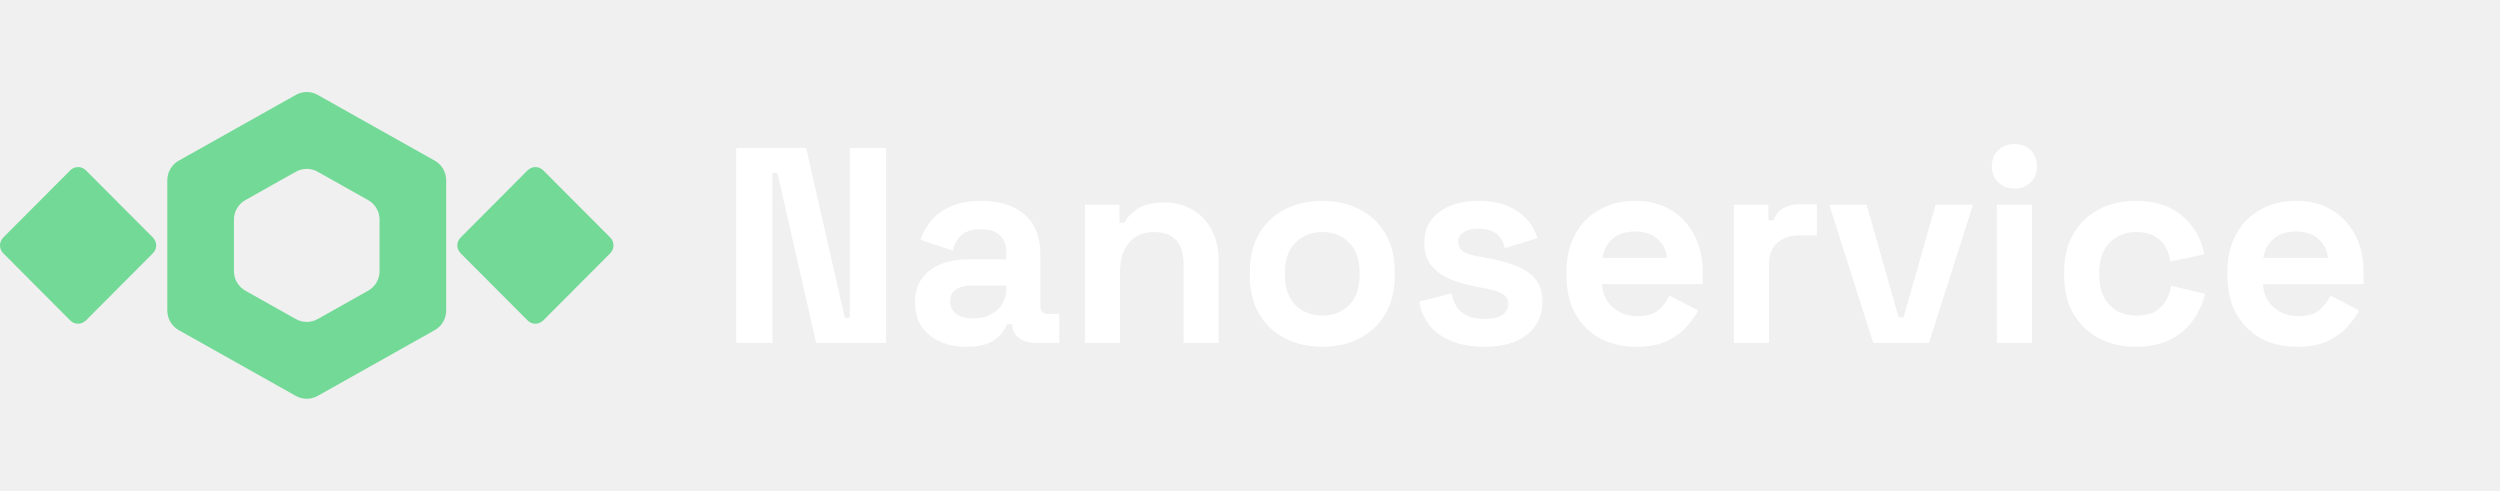
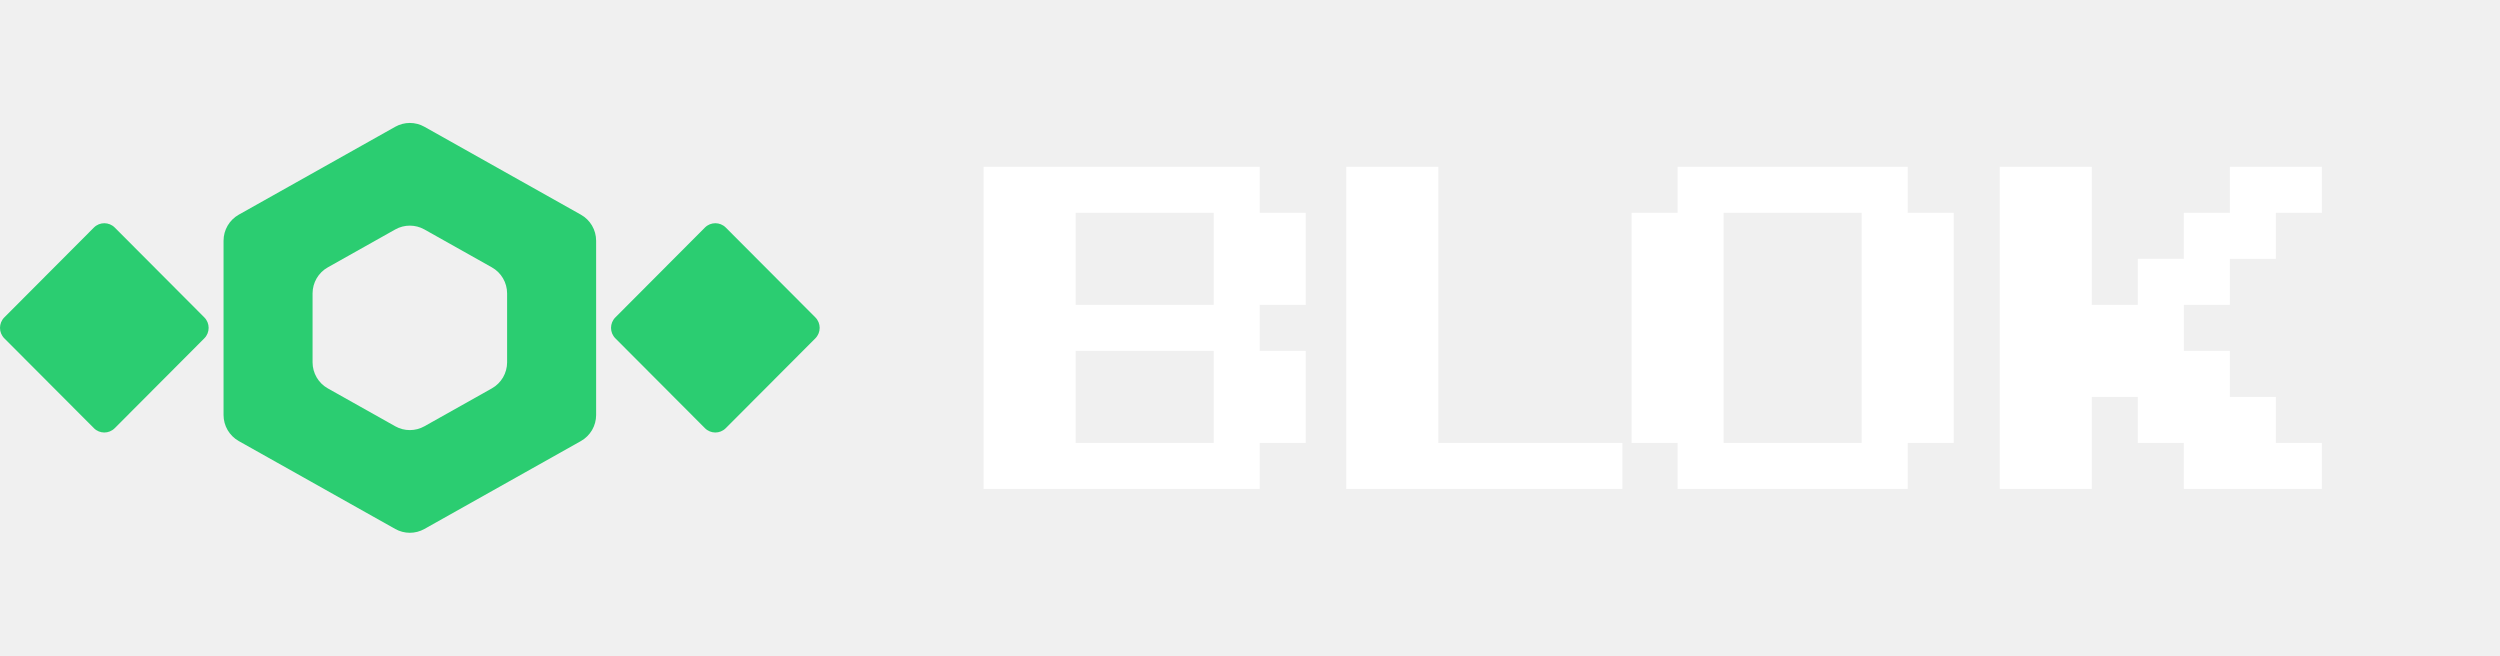
- <svg xmlns="http://www.w3.org/2000/svg" width="163" height="32" viewBox="0 0 163 32" fill="none">
-   <path d="M4.583 11.104C4.863 10.823 5.318 10.823 5.599 11.104L9.971 15.49C10.252 15.772 10.252 16.228 9.971 16.51L5.599 20.895C5.318 21.177 4.863 21.177 4.583 20.895L0.21 16.51C-0.07 16.228 -0.07 15.772 0.21 15.49L4.583 11.104Z" fill="#73D997" />
-   <path fill-rule="evenodd" clip-rule="evenodd" d="M20.711 11.197C20.269 10.949 19.731 10.949 19.289 11.197L15.997 13.047C15.537 13.305 15.253 13.792 15.253 14.32V17.68C15.253 18.208 15.537 18.695 15.997 18.953L19.289 20.803C19.731 21.051 20.269 21.051 20.711 20.803L24.003 18.953C24.463 18.695 24.747 18.208 24.747 17.68V14.32C24.747 13.792 24.463 13.305 24.003 13.047L20.711 11.197ZM29.091 11.749C29.091 11.22 28.806 10.734 28.347 10.476L20.711 6.186C20.269 5.938 19.731 5.938 19.289 6.186L11.653 10.476C11.194 10.734 10.909 11.22 10.909 11.749V20.251C10.909 20.779 11.194 21.266 11.653 21.524L19.289 25.814C19.731 26.062 20.269 26.062 20.711 25.814L28.347 21.524C28.806 21.266 29.091 20.779 29.091 20.251V11.749Z" fill="#73D997" />
-   <path d="M34.401 11.104C34.682 10.823 35.136 10.823 35.417 11.104L39.79 15.49C40.07 15.772 40.07 16.228 39.79 16.51L35.417 20.895C35.136 21.177 34.682 21.177 34.401 20.895L30.029 16.51C29.748 16.228 29.748 15.772 30.029 15.49L34.401 11.104Z" fill="#73D997" />
-   <path d="M149.764 22.61C148.869 22.61 148.076 22.422 147.386 22.047C146.708 21.66 146.175 21.121 145.788 20.431C145.412 19.729 145.225 18.905 145.225 17.961V17.743C145.225 16.799 145.412 15.982 145.788 15.292C146.163 14.59 146.689 14.051 147.367 13.676C148.045 13.288 148.832 13.095 149.728 13.095C150.612 13.095 151.381 13.294 152.034 13.694C152.688 14.081 153.196 14.626 153.56 15.328C153.923 16.018 154.104 16.823 154.104 17.743V18.524H147.549C147.573 19.142 147.803 19.644 148.239 20.031C148.675 20.419 149.208 20.612 149.837 20.612C150.479 20.612 150.951 20.473 151.253 20.195C151.556 19.916 151.786 19.608 151.944 19.269L153.814 20.249C153.644 20.564 153.396 20.909 153.069 21.284C152.755 21.648 152.331 21.962 151.798 22.229C151.266 22.483 150.588 22.61 149.764 22.61ZM147.567 16.817H151.78C151.732 16.297 151.52 15.879 151.145 15.564C150.781 15.249 150.303 15.092 149.71 15.092C149.093 15.092 148.602 15.249 148.239 15.564C147.876 15.879 147.652 16.297 147.567 16.817Z" fill="white" />
-   <path d="M139.252 22.61C138.38 22.61 137.587 22.428 136.873 22.065C136.171 21.702 135.614 21.175 135.202 20.485C134.791 19.795 134.585 18.96 134.585 17.979V17.725C134.585 16.744 134.791 15.909 135.202 15.219C135.614 14.529 136.171 14.002 136.873 13.639C137.587 13.276 138.38 13.095 139.252 13.095C140.111 13.095 140.85 13.246 141.467 13.549C142.085 13.851 142.581 14.269 142.956 14.802C143.344 15.322 143.598 15.915 143.719 16.581L141.504 17.053C141.455 16.69 141.346 16.363 141.177 16.073C141.007 15.782 140.765 15.552 140.45 15.383C140.148 15.213 139.766 15.128 139.306 15.128C138.846 15.128 138.429 15.231 138.053 15.437C137.69 15.631 137.4 15.927 137.182 16.327C136.976 16.714 136.873 17.192 136.873 17.762V17.943C136.873 18.512 136.976 18.996 137.182 19.396C137.4 19.783 137.69 20.08 138.053 20.286C138.429 20.479 138.846 20.576 139.306 20.576C139.996 20.576 140.517 20.401 140.868 20.049C141.231 19.686 141.461 19.214 141.558 18.633L143.774 19.16C143.616 19.801 143.344 20.389 142.956 20.921C142.581 21.442 142.085 21.853 141.467 22.156C140.85 22.459 140.111 22.61 139.252 22.61Z" fill="white" />
-   <path d="M130.197 22.356V13.349H132.485V22.356H130.197ZM131.341 12.296C130.929 12.296 130.578 12.162 130.288 11.896C130.009 11.63 129.87 11.279 129.87 10.843C129.87 10.407 130.009 10.056 130.288 9.79C130.578 9.523 130.929 9.39 131.341 9.39C131.765 9.39 132.116 9.523 132.394 9.79C132.673 10.056 132.812 10.407 132.812 10.843C132.812 11.279 132.673 11.63 132.394 11.896C132.116 12.162 131.765 12.296 131.341 12.296Z" fill="white" />
-   <path d="M122.137 22.356L119.268 13.349H121.701L123.789 20.685H124.116L126.204 13.349H128.638L125.769 22.356H122.137Z" fill="white" />
-   <path d="M113.049 22.356V13.349H115.301V14.366H115.627C115.761 14.002 115.979 13.736 116.281 13.567C116.596 13.397 116.959 13.312 117.371 13.312H118.46V15.346H117.334C116.753 15.346 116.275 15.504 115.9 15.818C115.525 16.121 115.337 16.593 115.337 17.235V22.356H113.049Z" fill="white" />
-   <path d="M106.672 22.61C105.776 22.61 104.983 22.422 104.293 22.047C103.615 21.66 103.082 21.121 102.695 20.431C102.319 19.729 102.132 18.905 102.132 17.961V17.743C102.132 16.799 102.319 15.982 102.695 15.292C103.07 14.59 103.597 14.051 104.275 13.676C104.953 13.288 105.739 13.095 106.635 13.095C107.519 13.095 108.288 13.294 108.942 13.694C109.595 14.081 110.104 14.626 110.467 15.328C110.83 16.018 111.012 16.823 111.012 17.743V18.524H104.456C104.48 19.142 104.71 19.644 105.146 20.031C105.582 20.419 106.115 20.612 106.744 20.612C107.386 20.612 107.858 20.473 108.161 20.195C108.463 19.916 108.693 19.608 108.851 19.269L110.721 20.249C110.552 20.564 110.303 20.909 109.977 21.284C109.662 21.648 109.238 21.962 108.705 22.229C108.173 22.483 107.495 22.61 106.672 22.61ZM104.474 16.817H108.687C108.639 16.297 108.427 15.879 108.052 15.564C107.689 15.249 107.21 15.092 106.617 15.092C106 15.092 105.509 15.249 105.146 15.564C104.783 15.879 104.559 16.297 104.474 16.817Z" fill="white" />
-   <path d="M96.785 22.61C95.611 22.61 94.649 22.356 93.898 21.847C93.147 21.339 92.694 20.612 92.536 19.668L94.643 19.123C94.727 19.547 94.867 19.88 95.06 20.122C95.266 20.364 95.514 20.54 95.805 20.649C96.107 20.746 96.434 20.794 96.785 20.794C97.318 20.794 97.712 20.703 97.966 20.522C98.22 20.328 98.347 20.092 98.347 19.813C98.347 19.535 98.226 19.323 97.984 19.178C97.742 19.02 97.354 18.893 96.822 18.797L96.313 18.706C95.684 18.585 95.109 18.421 94.588 18.215C94.068 17.997 93.65 17.701 93.335 17.326C93.02 16.95 92.863 16.466 92.863 15.873C92.863 14.977 93.19 14.293 93.844 13.821C94.497 13.337 95.357 13.095 96.422 13.095C97.427 13.095 98.262 13.319 98.928 13.766C99.594 14.214 100.03 14.802 100.236 15.528L98.111 16.182C98.014 15.722 97.814 15.395 97.512 15.201C97.221 15.007 96.858 14.911 96.422 14.911C95.986 14.911 95.653 14.989 95.423 15.146C95.193 15.292 95.078 15.498 95.078 15.764C95.078 16.055 95.2 16.272 95.442 16.418C95.684 16.551 96.011 16.654 96.422 16.726L96.931 16.817C97.609 16.938 98.22 17.102 98.765 17.308C99.322 17.501 99.757 17.786 100.072 18.161C100.399 18.524 100.562 19.02 100.562 19.65C100.562 20.594 100.217 21.327 99.527 21.847C98.85 22.356 97.936 22.61 96.785 22.61Z" fill="white" />
-   <path d="M86.212 22.61C85.316 22.61 84.511 22.428 83.796 22.065C83.082 21.702 82.519 21.175 82.108 20.485C81.696 19.795 81.49 18.966 81.49 17.997V17.707C81.49 16.738 81.696 15.909 82.108 15.219C82.519 14.529 83.082 14.002 83.796 13.639C84.511 13.276 85.316 13.095 86.212 13.095C87.108 13.095 87.912 13.276 88.627 13.639C89.341 14.002 89.904 14.529 90.316 15.219C90.727 15.909 90.933 16.738 90.933 17.707V17.997C90.933 18.966 90.727 19.795 90.316 20.485C89.904 21.175 89.341 21.702 88.627 22.065C87.912 22.428 87.108 22.61 86.212 22.61ZM86.212 20.576C86.914 20.576 87.495 20.352 87.955 19.904C88.415 19.444 88.645 18.791 88.645 17.943V17.762C88.645 16.914 88.415 16.266 87.955 15.818C87.507 15.358 86.926 15.128 86.212 15.128C85.51 15.128 84.928 15.358 84.468 15.818C84.008 16.266 83.778 16.914 83.778 17.762V17.943C83.778 18.791 84.008 19.444 84.468 19.904C84.928 20.352 85.51 20.576 86.212 20.576Z" fill="white" />
-   <path d="M70.736 22.356V13.349H72.988V14.529H73.315C73.46 14.214 73.733 13.918 74.132 13.639C74.532 13.349 75.137 13.204 75.948 13.204C76.65 13.204 77.261 13.367 77.782 13.694C78.315 14.008 78.726 14.45 79.017 15.019C79.308 15.576 79.453 16.23 79.453 16.981V22.356H77.165V17.162C77.165 16.484 76.995 15.976 76.656 15.637C76.329 15.298 75.857 15.128 75.24 15.128C74.538 15.128 73.993 15.364 73.606 15.837C73.218 16.297 73.024 16.944 73.024 17.78V22.356H70.736Z" fill="white" />
-   <path d="M63.035 22.61C62.393 22.61 61.818 22.501 61.31 22.283C60.801 22.053 60.396 21.726 60.093 21.302C59.803 20.867 59.657 20.34 59.657 19.723C59.657 19.105 59.803 18.591 60.093 18.179C60.396 17.755 60.807 17.441 61.328 17.235C61.861 17.017 62.466 16.908 63.144 16.908H65.613V16.399C65.613 15.976 65.48 15.631 65.214 15.364C64.948 15.086 64.524 14.947 63.943 14.947C63.374 14.947 62.95 15.08 62.672 15.346C62.393 15.601 62.212 15.933 62.127 16.345L60.02 15.637C60.166 15.177 60.396 14.759 60.711 14.384C61.037 13.996 61.467 13.688 62 13.458C62.544 13.216 63.204 13.095 63.979 13.095C65.165 13.095 66.104 13.391 66.794 13.984C67.484 14.578 67.829 15.437 67.829 16.563V19.922C67.829 20.286 67.998 20.467 68.337 20.467H69.064V22.356H67.538C67.09 22.356 66.721 22.247 66.431 22.029C66.14 21.811 65.995 21.52 65.995 21.157V21.139H65.65C65.601 21.284 65.492 21.478 65.323 21.72C65.153 21.95 64.887 22.156 64.524 22.338C64.161 22.519 63.664 22.61 63.035 22.61ZM63.434 20.758C64.076 20.758 64.597 20.582 64.996 20.231C65.408 19.868 65.613 19.39 65.613 18.797V18.615H63.307C62.883 18.615 62.551 18.706 62.309 18.887C62.066 19.069 61.945 19.323 61.945 19.65C61.945 19.977 62.072 20.243 62.327 20.449C62.581 20.655 62.95 20.758 63.434 20.758Z" fill="white" />
-   <path d="M48 22.356V9.644H52.558L55.082 20.721H55.409V9.644H57.77V22.356H53.212L50.688 11.279H50.361V22.356H48Z" fill="white" />
+ <svg xmlns="http://www.w3.org/2000/svg" width="122" height="32" viewBox="0 0 122 32" fill="none">
+   <path d="M4.583 11.104C4.863 10.823 5.318 10.823 5.599 11.104L9.971 15.49C10.252 15.772 10.252 16.228 9.971 16.51L5.599 20.895C5.318 21.177 4.863 21.177 4.583 20.895L0.21 16.51C-0.07 16.228 -0.07 15.772 0.21 15.49L4.583 11.104Z" fill="#2BCD71" />
+   <path fill-rule="evenodd" clip-rule="evenodd" d="M20.711 11.197C20.269 10.949 19.731 10.949 19.289 11.197L15.997 13.047C15.537 13.305 15.253 13.792 15.253 14.32V17.68C15.253 18.208 15.537 18.695 15.997 18.953L19.289 20.803C19.731 21.051 20.269 21.051 20.711 20.803L24.003 18.953C24.463 18.695 24.747 18.208 24.747 17.68V14.32C24.747 13.792 24.463 13.305 24.003 13.047L20.711 11.197ZM29.091 11.749C29.091 11.22 28.806 10.734 28.347 10.476L20.711 6.186C20.269 5.938 19.731 5.938 19.289 6.186L11.653 10.476C11.194 10.734 10.909 11.22 10.909 11.749V20.251C10.909 20.779 11.194 21.266 11.653 21.524L19.289 25.814C19.731 26.062 20.269 26.062 20.711 25.814L28.347 21.524C28.806 21.266 29.091 20.779 29.091 20.251V11.749Z" fill="#2BCD71" />
+   <path d="M34.401 11.104C34.682 10.823 35.136 10.823 35.417 11.104L39.79 15.49C40.07 15.772 40.07 16.228 39.79 16.51L35.417 20.895C35.136 21.177 34.682 21.177 34.401 20.895L30.029 16.51C29.748 16.228 29.748 15.772 30.029 15.49L34.401 11.104Z" fill="#2BCD71" />
+   <path d="M97.588 23.86V8.14H102.079V14.877H104.325V12.631H106.571V10.386H108.817V8.14H113.308V10.386H111.063V12.631H108.817V14.877H106.571V17.123H108.817V19.369H111.063V21.614H113.308V23.86H106.571V21.614H104.325V19.369H102.079V23.86H97.588Z" fill="white" />
+   <path d="M81.867 23.86V21.614H79.621V10.386H81.867V8.14H93.096V10.386H95.342V21.614H93.096V23.86H81.867ZM84.113 21.614H90.85V10.386H84.113V21.614Z" fill="white" />
+   <path d="M65.697 23.86V8.14H70.189V21.614H79.172V23.86H65.697Z" fill="white" />
+   <path d="M48 23.86V8.14H61.475V10.386H63.721V14.877H61.475V17.123H63.721V21.614H61.475V23.86H48ZM52.492 14.877H59.229V10.386H52.492V14.877ZM52.492 21.614H59.229V17.123H52.492V21.614Z" fill="white" />
</svg>
